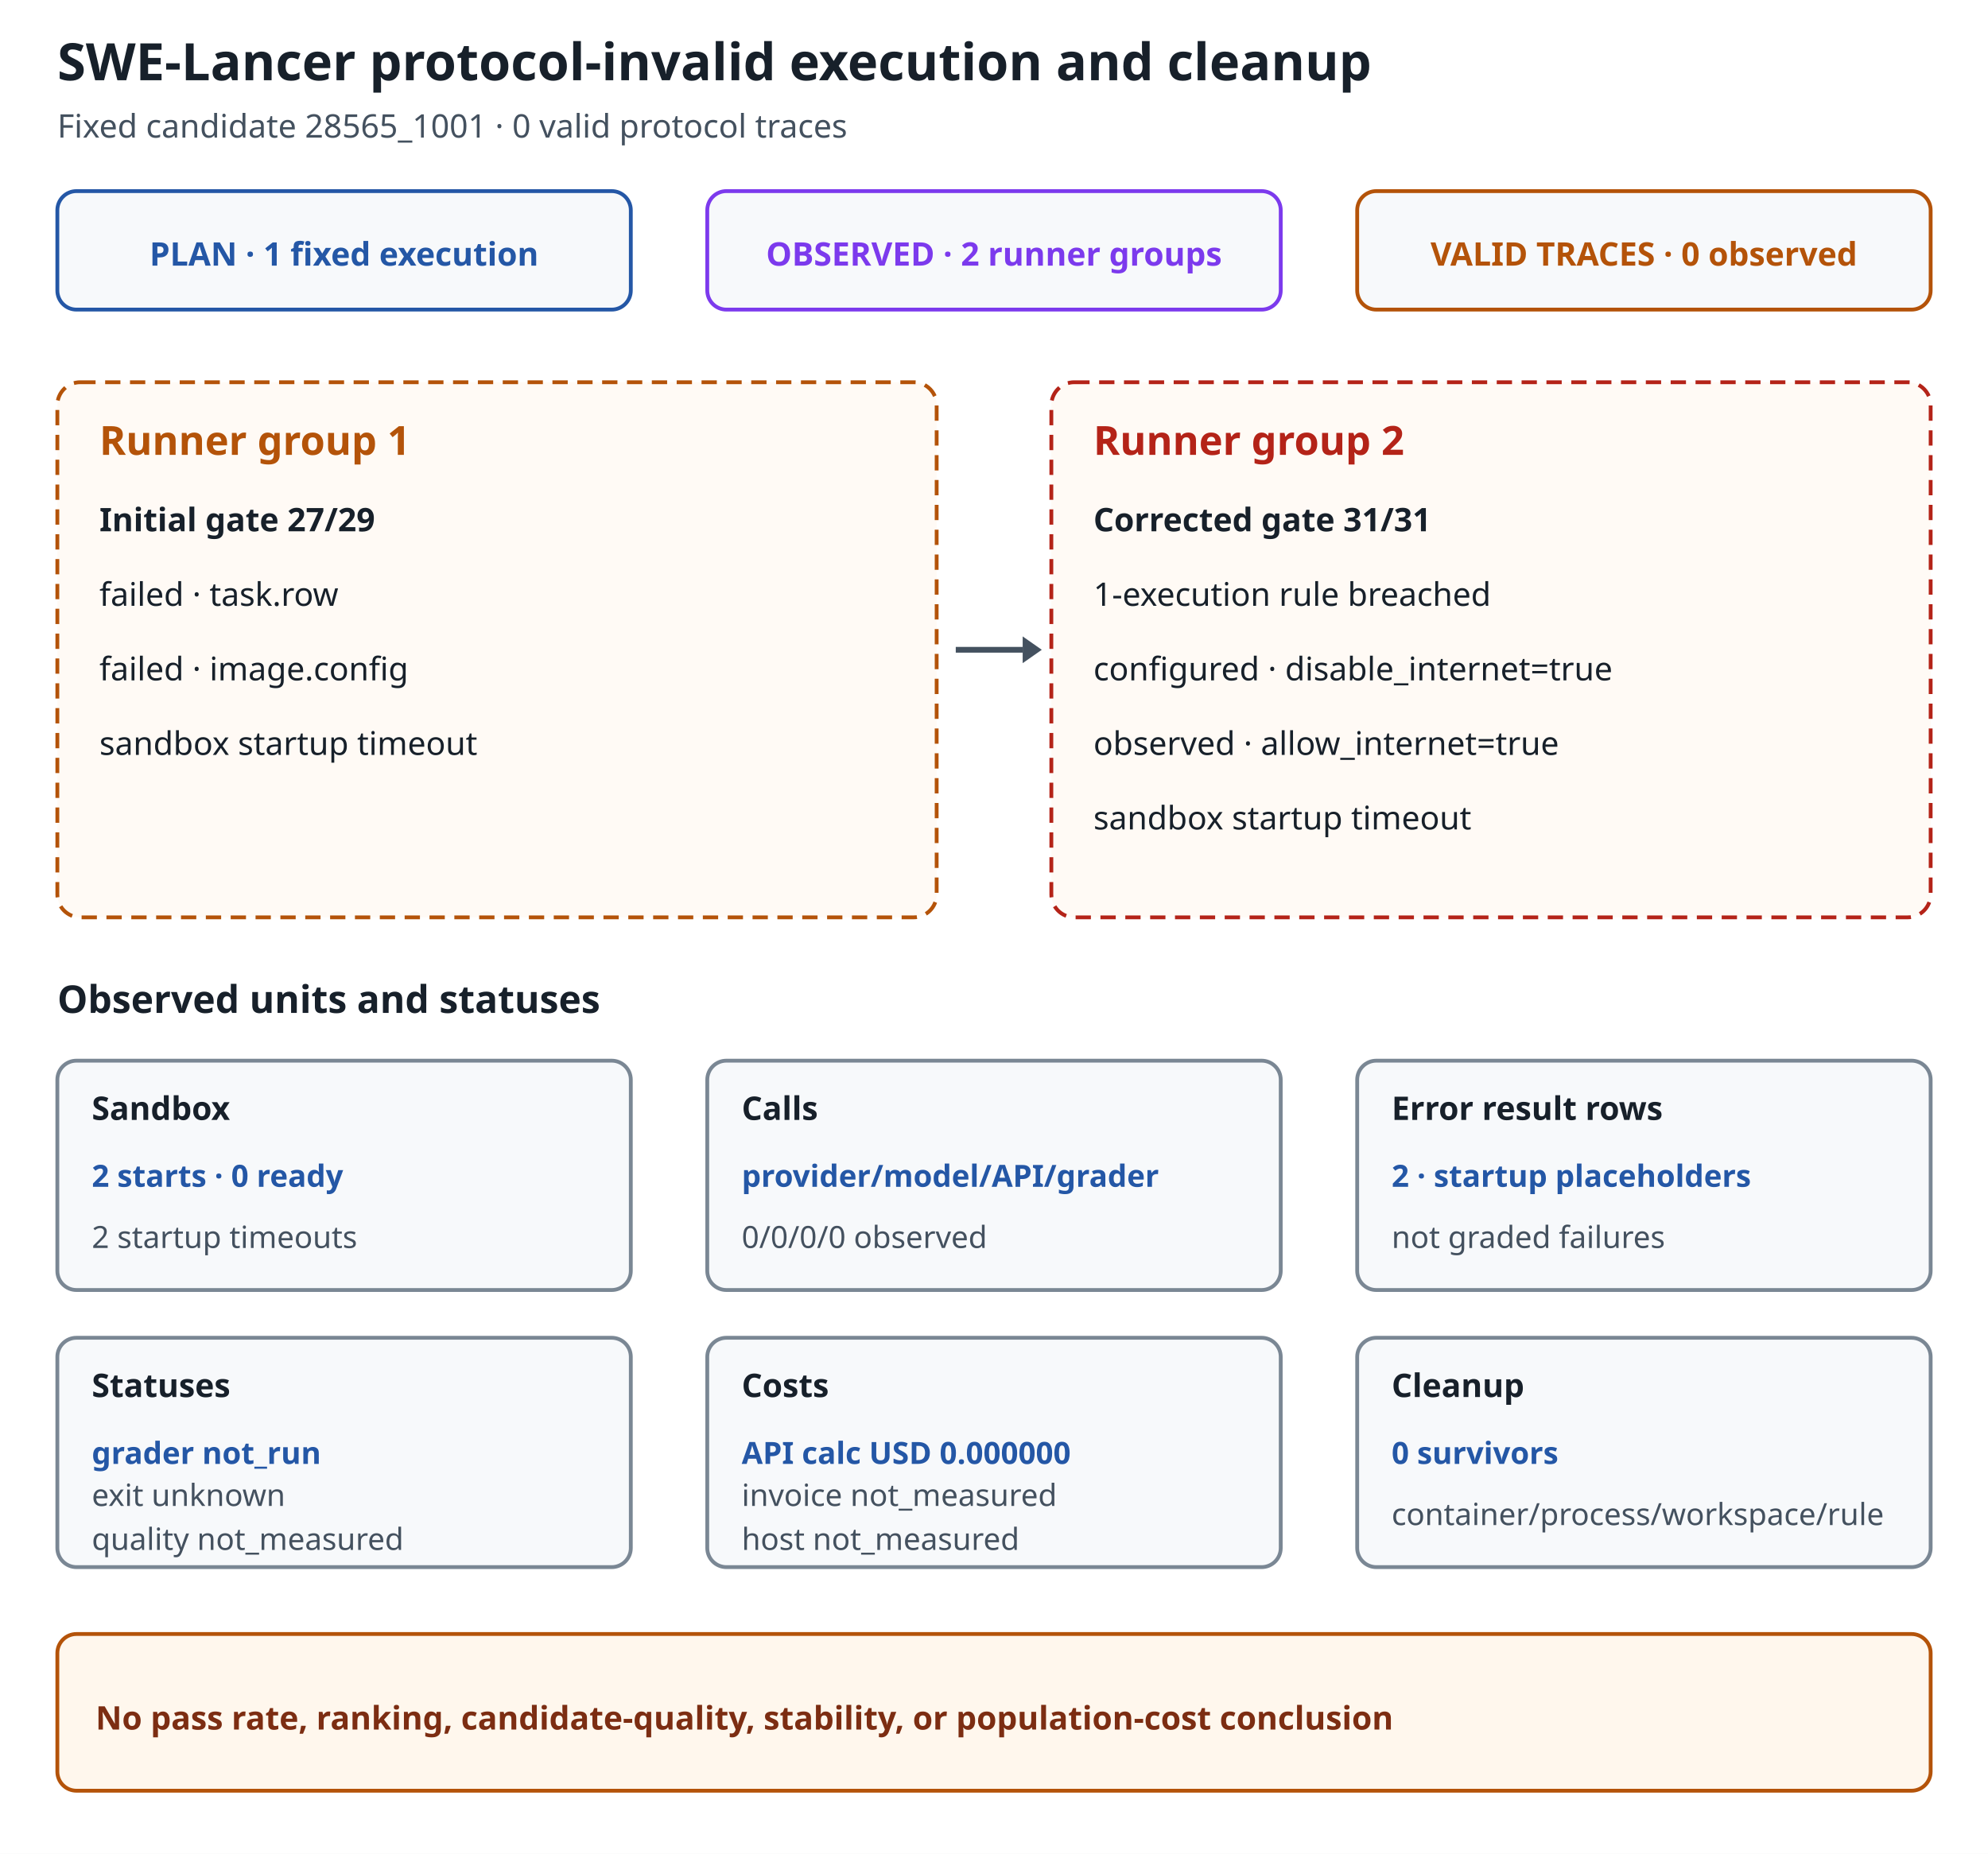
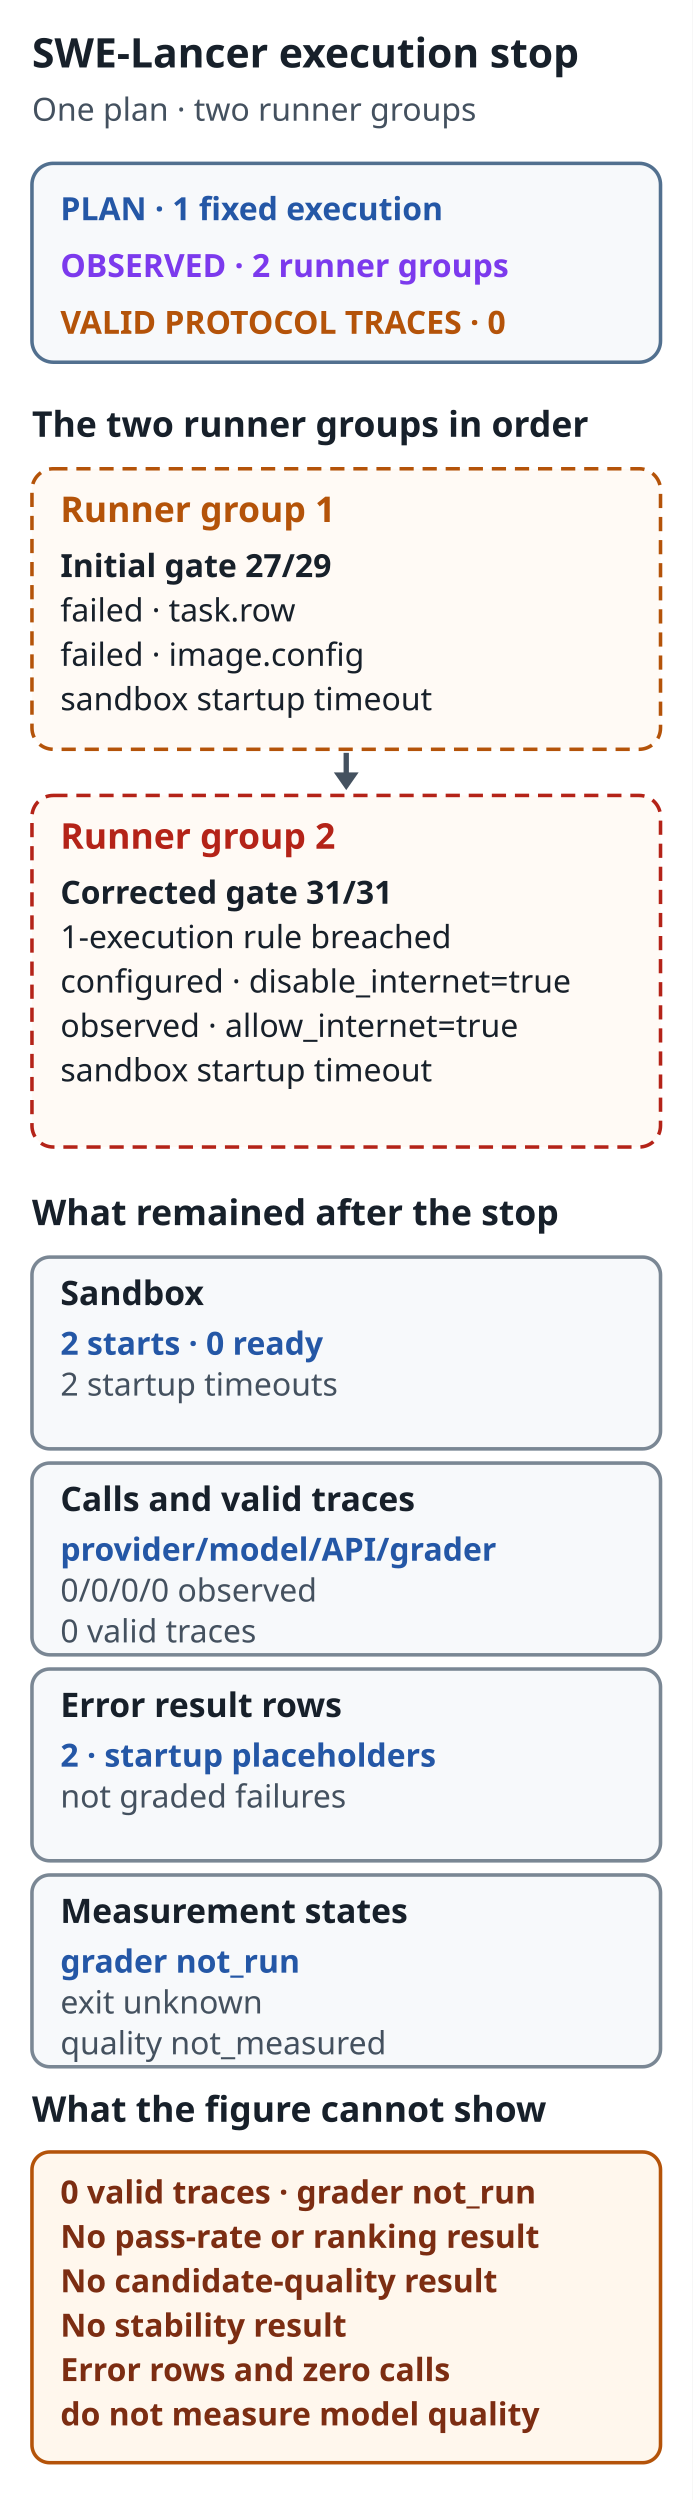
- <svg xmlns="http://www.w3.org/2000/svg" width="1040" height="970" viewBox="0 0 1040 970" role="img" aria-labelledby="title desc">
-   <rect width="1040" height="970" fill="#ffffff" />
+ <svg xmlns="http://www.w3.org/2000/svg" width="390" height="1408" viewBox="0 0 390 1408" role="img" aria-labelledby="title desc">
+   <rect width="390" height="1408" fill="#ffffff" />
  <g font-family="sans-serif" font-variant-numeric="tabular-nums">
-     <text x="30" y="42" font-size="27" font-weight="700" fill="#17202a">SWE-Lancer protocol-invalid execution and cleanup</text>
-     <text x="30" y="72" font-size="17" font-weight="400" fill="#44515f">Fixed candidate 28565_1001 · 0 valid protocol traces</text>
-     <rect x="30" y="100" width="300" height="62" rx="10" fill="#f7f9fb" stroke="#2457a6" stroke-width="2" />
-     <text x="180" y="139" font-size="17" font-weight="700" fill="#2457a6" text-anchor="middle">PLAN · 1 fixed execution</text>
-     <rect x="370" y="100" width="300" height="62" rx="10" fill="#f7f9fb" stroke="#7c3aed" stroke-width="2" />
-     <text x="520" y="139" font-size="17" font-weight="700" fill="#7c3aed" text-anchor="middle">OBSERVED · 2 runner groups</text>
-     <rect x="710" y="100" width="300" height="62" rx="10" fill="#f7f9fb" stroke="#b45309" stroke-width="2" />
-     <text x="860" y="139" font-size="17" font-weight="700" fill="#b45309" text-anchor="middle">VALID TRACES · 0 observed</text>
-     <rect x="30" y="200" width="460" height="280" rx="12" fill="#fffaf5" stroke="#b45309" stroke-width="2" stroke-dasharray="8 5" />
-     <text x="52" y="238" font-size="21" font-weight="700" fill="#b45309">Runner group 1</text>
-     <text x="52" y="278" font-size="17" font-weight="700" fill="#17202a">Initial gate 27/29</text>
-     <text x="52" y="317" font-size="17" font-weight="400" fill="#17202a">failed · task.row</text>
-     <text x="52" y="356" font-size="17" font-weight="400" fill="#17202a">failed · image.config</text>
-     <text x="52" y="395" font-size="17" font-weight="400" fill="#17202a">sandbox startup timeout</text>
-     <rect x="550" y="200" width="460" height="280" rx="12" fill="#fffaf5" stroke="#b42318" stroke-width="2" stroke-dasharray="8 5" />
-     <text x="572" y="238" font-size="21" font-weight="700" fill="#b42318">Runner group 2</text>
-     <text x="572" y="278" font-size="17" font-weight="700" fill="#17202a">Corrected gate 31/31</text>
-     <text x="572" y="317" font-size="17" font-weight="400" fill="#17202a">1-execution rule breached</text>
-     <text x="572" y="356" font-size="17" font-weight="400" fill="#17202a">configured · disable_internet=true</text>
-     <text x="572" y="395" font-size="17" font-weight="400" fill="#17202a">observed · allow_internet=true</text>
-     <text x="572" y="434" font-size="17" font-weight="400" fill="#17202a">sandbox startup timeout</text>
-     <path d="M500,340 H535" stroke="#44515f" stroke-width="3" />
-     <path d="M545,340 l-10,-7 v14 z" fill="#44515f" />
-     <text x="30" y="530" font-size="20" font-weight="700" fill="#17202a">Observed units and statuses</text>
-     <rect x="30" y="555" width="300" height="120" rx="10" fill="#f7f9fb" stroke="#7a8794" stroke-width="2" />
-     <text x="48" y="586" font-size="17" font-weight="700" fill="#17202a">Sandbox</text>
-     <text x="48" y="621" font-size="16" font-weight="700" fill="#2457a6">2 starts · 0 ready</text>
-     <text x="48" y="653" font-size="16" font-weight="400" fill="#44515f">2 startup timeouts</text>
-     <rect x="370" y="555" width="300" height="120" rx="10" fill="#f7f9fb" stroke="#7a8794" stroke-width="2" />
-     <text x="388" y="586" font-size="17" font-weight="700" fill="#17202a">Calls</text>
-     <text x="388" y="621" font-size="16" font-weight="700" fill="#2457a6">provider/model/API/grader</text>
-     <text x="388" y="653" font-size="16" font-weight="400" fill="#44515f">0/0/0/0 observed</text>
-     <rect x="710" y="555" width="300" height="120" rx="10" fill="#f7f9fb" stroke="#7a8794" stroke-width="2" />
-     <text x="728" y="586" font-size="17" font-weight="700" fill="#17202a">Error result rows</text>
-     <text x="728" y="621" font-size="16" font-weight="700" fill="#2457a6">2 · startup placeholders</text>
-     <text x="728" y="653" font-size="16" font-weight="400" fill="#44515f">not graded failures</text>
-     <rect x="30" y="700" width="300" height="120" rx="10" fill="#f7f9fb" stroke="#7a8794" stroke-width="2" />
-     <text x="48" y="731" font-size="17" font-weight="700" fill="#17202a">Statuses</text>
-     <text x="48" y="766" font-size="16" font-weight="700" fill="#2457a6">grader not_run</text>
-     <text x="48" y="788" font-size="16" font-weight="400" fill="#44515f">exit unknown</text>
-     <text x="48" y="811" font-size="16" font-weight="400" fill="#44515f">quality not_measured</text>
-     <rect x="370" y="700" width="300" height="120" rx="10" fill="#f7f9fb" stroke="#7a8794" stroke-width="2" />
-     <text x="388" y="731" font-size="17" font-weight="700" fill="#17202a">Costs</text>
-     <text x="388" y="766" font-size="16" font-weight="700" fill="#2457a6">API calc USD 0.000000</text>
-     <text x="388" y="788" font-size="16" font-weight="400" fill="#44515f">invoice not_measured</text>
-     <text x="388" y="811" font-size="16" font-weight="400" fill="#44515f">host not_measured</text>
-     <rect x="710" y="700" width="300" height="120" rx="10" fill="#f7f9fb" stroke="#7a8794" stroke-width="2" />
-     <text x="728" y="731" font-size="17" font-weight="700" fill="#17202a">Cleanup</text>
-     <text x="728" y="766" font-size="16" font-weight="700" fill="#2457a6">0 survivors</text>
-     <text x="728" y="798" font-size="16" font-weight="400" fill="#44515f">container/process/workspace/rule</text>
-     <rect x="30" y="855" width="980" height="82" rx="10" fill="#fff7ed" stroke="#b45309" stroke-width="2" />
-     <text x="50" y="905" font-size="17" font-weight="700" fill="#7c2d12">No pass rate, ranking, candidate-quality, stability, or population-cost conclusion</text>
+     <text x="18" y="38" font-size="23" font-weight="700" fill="#17202a">SWE-Lancer execution stop</text>
+     <text x="18" y="68" font-size="18" font-weight="400" fill="#44515f">One plan · two runner groups</text>
+     <rect x="18" y="92" width="354" height="112" rx="12" fill="#f7f9fb" stroke="#52708f" stroke-width="2" />
+     <text x="34" y="124" font-size="18" font-weight="700" fill="#2457a6">PLAN · 1 fixed execution</text>
+     <text x="34" y="156" font-size="18" font-weight="700" fill="#7c3aed">OBSERVED · 2 runner groups</text>
+     <text x="34" y="188" font-size="18" font-weight="700" fill="#b45309">VALID PROTOCOL TRACES · 0</text>
+     <text x="18" y="246" font-size="20" font-weight="700" fill="#17202a">The two runner groups in order</text>
+     <rect x="18" y="264" width="354" height="158" rx="12" fill="#fffaf5" stroke="#b45309" stroke-width="2" stroke-dasharray="8 5" />
+     <text x="34" y="294" font-size="20" font-weight="700" fill="#b45309">Runner group 1</text>
+     <text x="34" y="325" font-size="18" font-weight="700" fill="#17202a">Initial gate 27/29</text>
+     <text x="34" y="350" font-size="18" font-weight="400" fill="#17202a">failed · task.row</text>
+     <text x="34" y="375" font-size="18" font-weight="400" fill="#17202a">failed · image.config</text>
+     <text x="34" y="400" font-size="18" font-weight="400" fill="#17202a">sandbox startup timeout</text>
+     <rect x="18" y="448" width="354" height="198" rx="12" fill="#fffaf5" stroke="#b42318" stroke-width="2" stroke-dasharray="8 5" />
+     <text x="34" y="478" font-size="20" font-weight="700" fill="#b42318">Runner group 2</text>
+     <text x="34" y="509" font-size="18" font-weight="700" fill="#17202a">Corrected gate 31/31</text>
+     <text x="34" y="534" font-size="18" font-weight="400" fill="#17202a">1-execution rule breached</text>
+     <text x="34" y="559" font-size="18" font-weight="400" fill="#17202a">configured · disable_internet=true</text>
+     <text x="34" y="584" font-size="18" font-weight="400" fill="#17202a">observed · allow_internet=true</text>
+     <text x="34" y="609" font-size="18" font-weight="400" fill="#17202a">sandbox startup timeout</text>
+     <path d="M195,424 V441" stroke="#44515f" stroke-width="3" />
+     <path d="M195,445 l-7,-10 h14 z" fill="#44515f" />
+     <text x="18" y="690" font-size="20" font-weight="700" fill="#17202a">What remained after the stop</text>
+     <rect x="18" y="708" width="354" height="108" rx="10" fill="#f7f9fb" stroke="#7a8794" stroke-width="2" />
+     <text x="34" y="735" font-size="19" font-weight="700" fill="#17202a">Sandbox</text>
+     <text x="34" y="763" font-size="18" font-weight="700" fill="#2457a6">2 starts · 0 ready</text>
+     <text x="34" y="786" font-size="18" font-weight="400" fill="#44515f">2 startup timeouts</text>
+     <rect x="18" y="824" width="354" height="108" rx="10" fill="#f7f9fb" stroke="#7a8794" stroke-width="2" />
+     <text x="34" y="851" font-size="19" font-weight="700" fill="#17202a">Calls and valid traces</text>
+     <text x="34" y="879" font-size="18" font-weight="700" fill="#2457a6">provider/model/API/grader</text>
+     <text x="34" y="902" font-size="18" font-weight="400" fill="#44515f">0/0/0/0 observed</text>
+     <text x="34" y="925" font-size="18" font-weight="400" fill="#44515f">0 valid traces</text>
+     <rect x="18" y="940" width="354" height="108" rx="10" fill="#f7f9fb" stroke="#7a8794" stroke-width="2" />
+     <text x="34" y="967" font-size="19" font-weight="700" fill="#17202a">Error result rows</text>
+     <text x="34" y="995" font-size="18" font-weight="700" fill="#2457a6">2 · startup placeholders</text>
+     <text x="34" y="1018" font-size="18" font-weight="400" fill="#44515f">not graded failures</text>
+     <rect x="18" y="1056" width="354" height="108" rx="10" fill="#f7f9fb" stroke="#7a8794" stroke-width="2" />
+     <text x="34" y="1083" font-size="19" font-weight="700" fill="#17202a">Measurement states</text>
+     <text x="34" y="1111" font-size="18" font-weight="700" fill="#2457a6">grader not_run</text>
+     <text x="34" y="1134" font-size="18" font-weight="400" fill="#44515f">exit unknown</text>
+     <text x="34" y="1157" font-size="18" font-weight="400" fill="#44515f">quality not_measured</text>
+     <text x="18" y="1195" font-size="20" font-weight="700" fill="#17202a">What the figure cannot show</text>
+     <rect x="18" y="1212" width="354" height="175" rx="10" fill="#fff7ed" stroke="#b45309" stroke-width="2" />
+     <text x="34" y="1241" font-size="18" font-weight="700" fill="#7c2d12">0 valid traces · grader not_run</text>
+     <text x="34" y="1266" font-size="18" font-weight="700" fill="#7c2d12">No pass-rate or ranking result</text>
+     <text x="34" y="1291" font-size="18" font-weight="700" fill="#7c2d12">No candidate-quality result</text>
+     <text x="34" y="1316" font-size="18" font-weight="700" fill="#7c2d12">No stability result</text>
+     <text x="34" y="1341" font-size="18" font-weight="700" fill="#7c2d12">Error rows and zero calls</text>
+     <text x="34" y="1366" font-size="18" font-weight="700" fill="#7c2d12">do not measure model quality</text>
  </g>
</svg>
